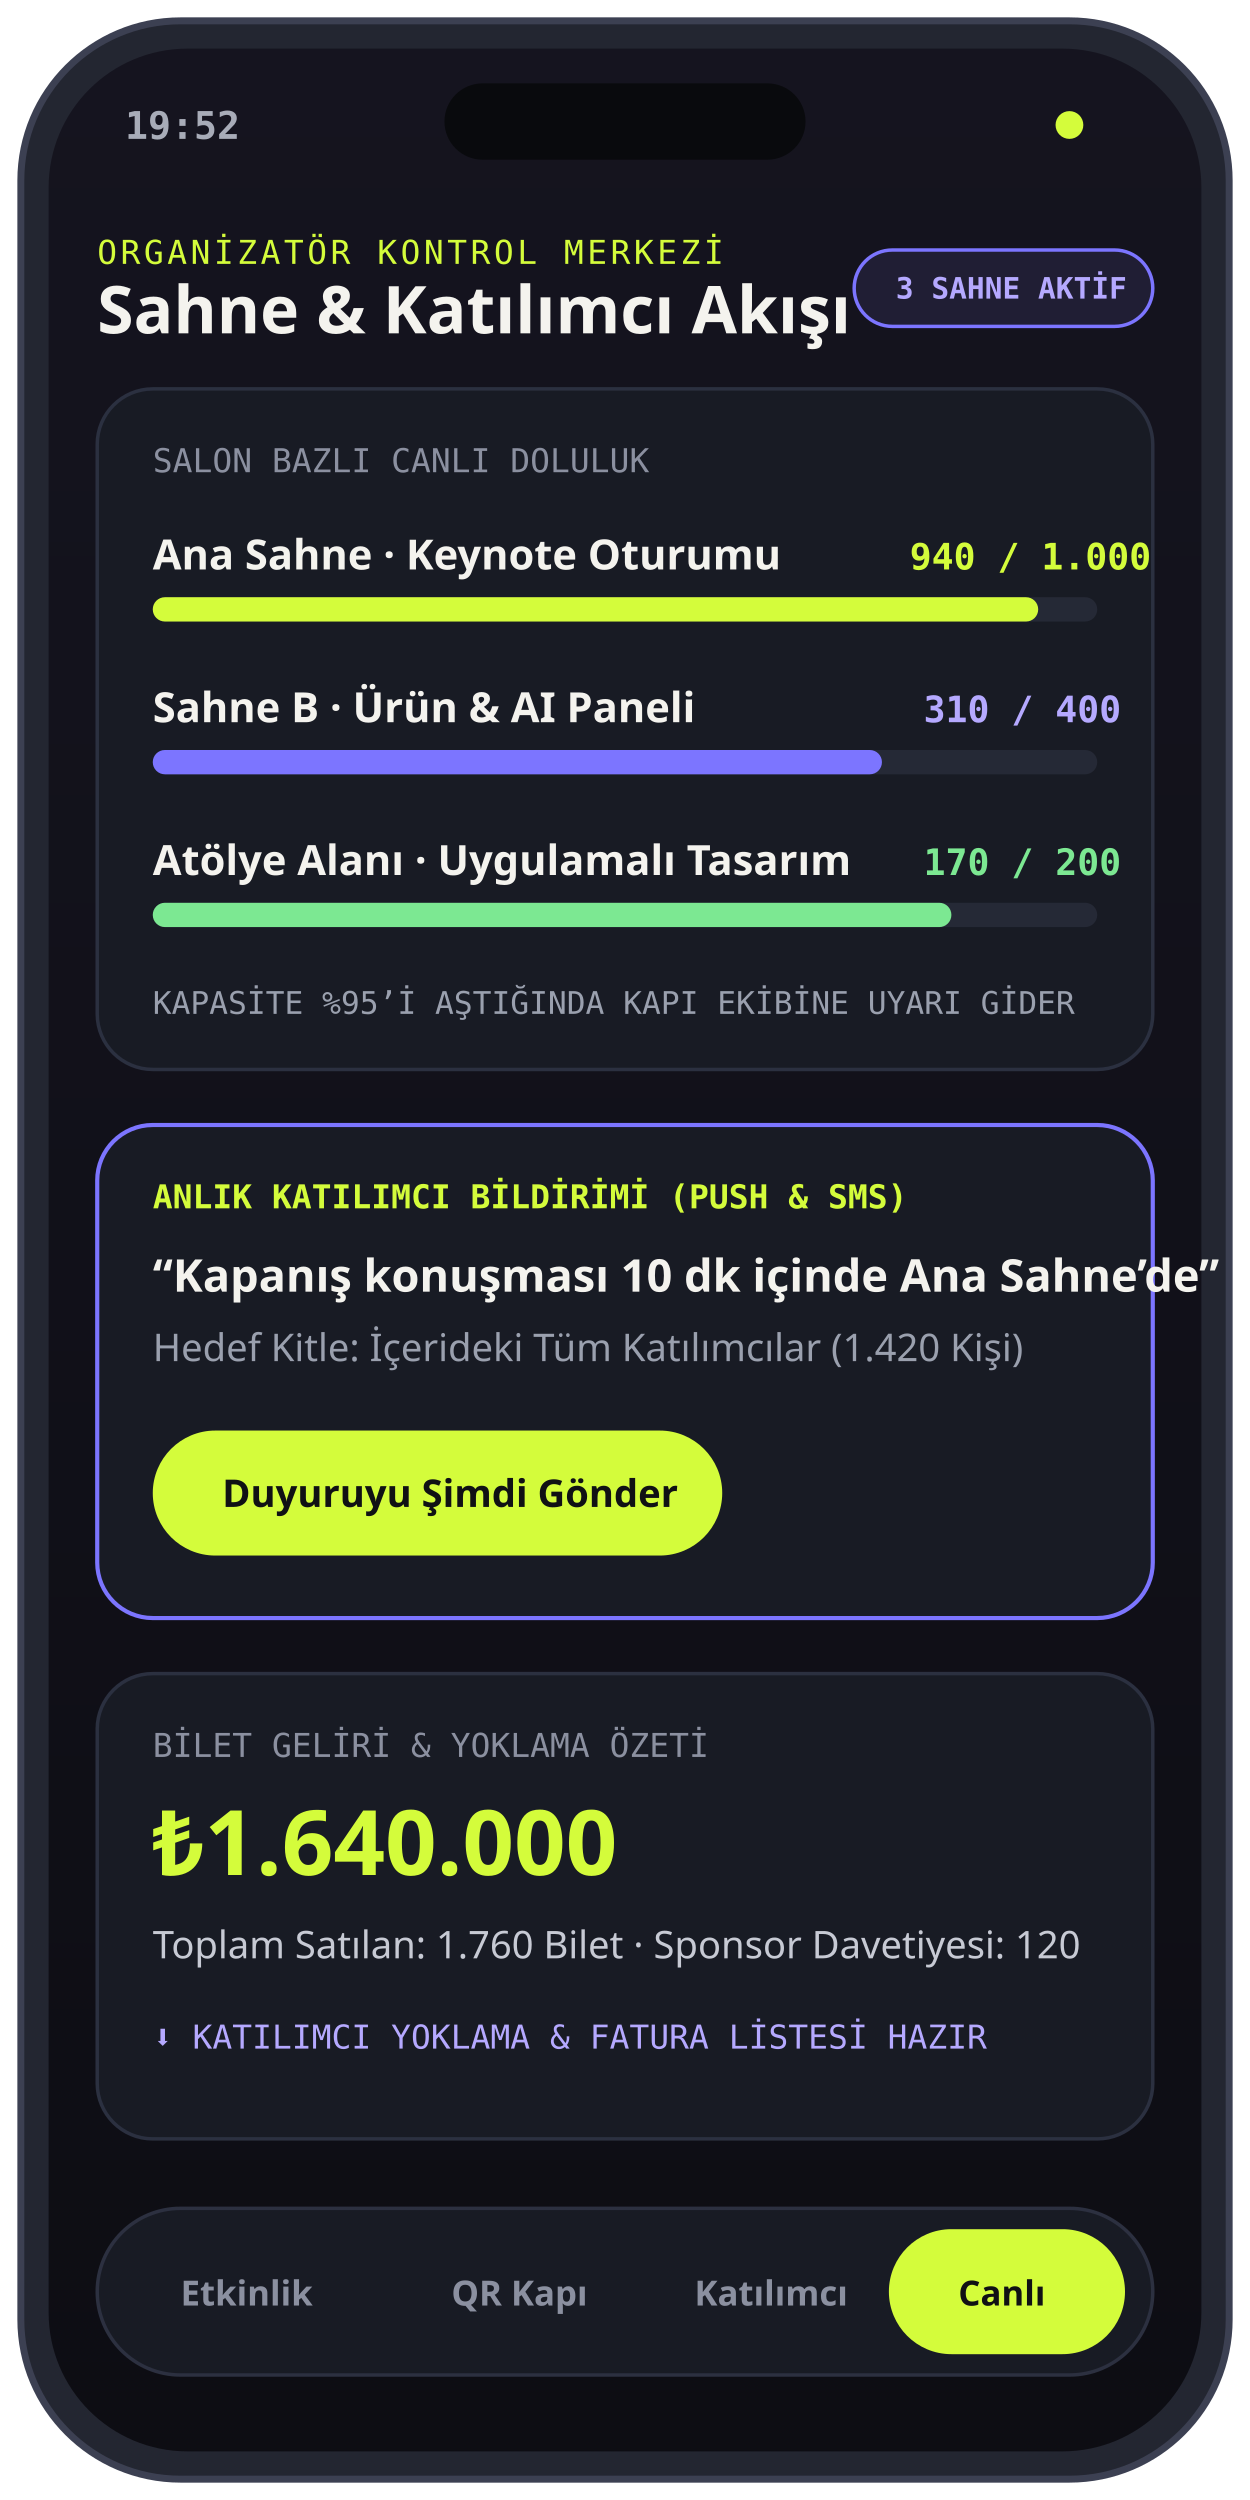
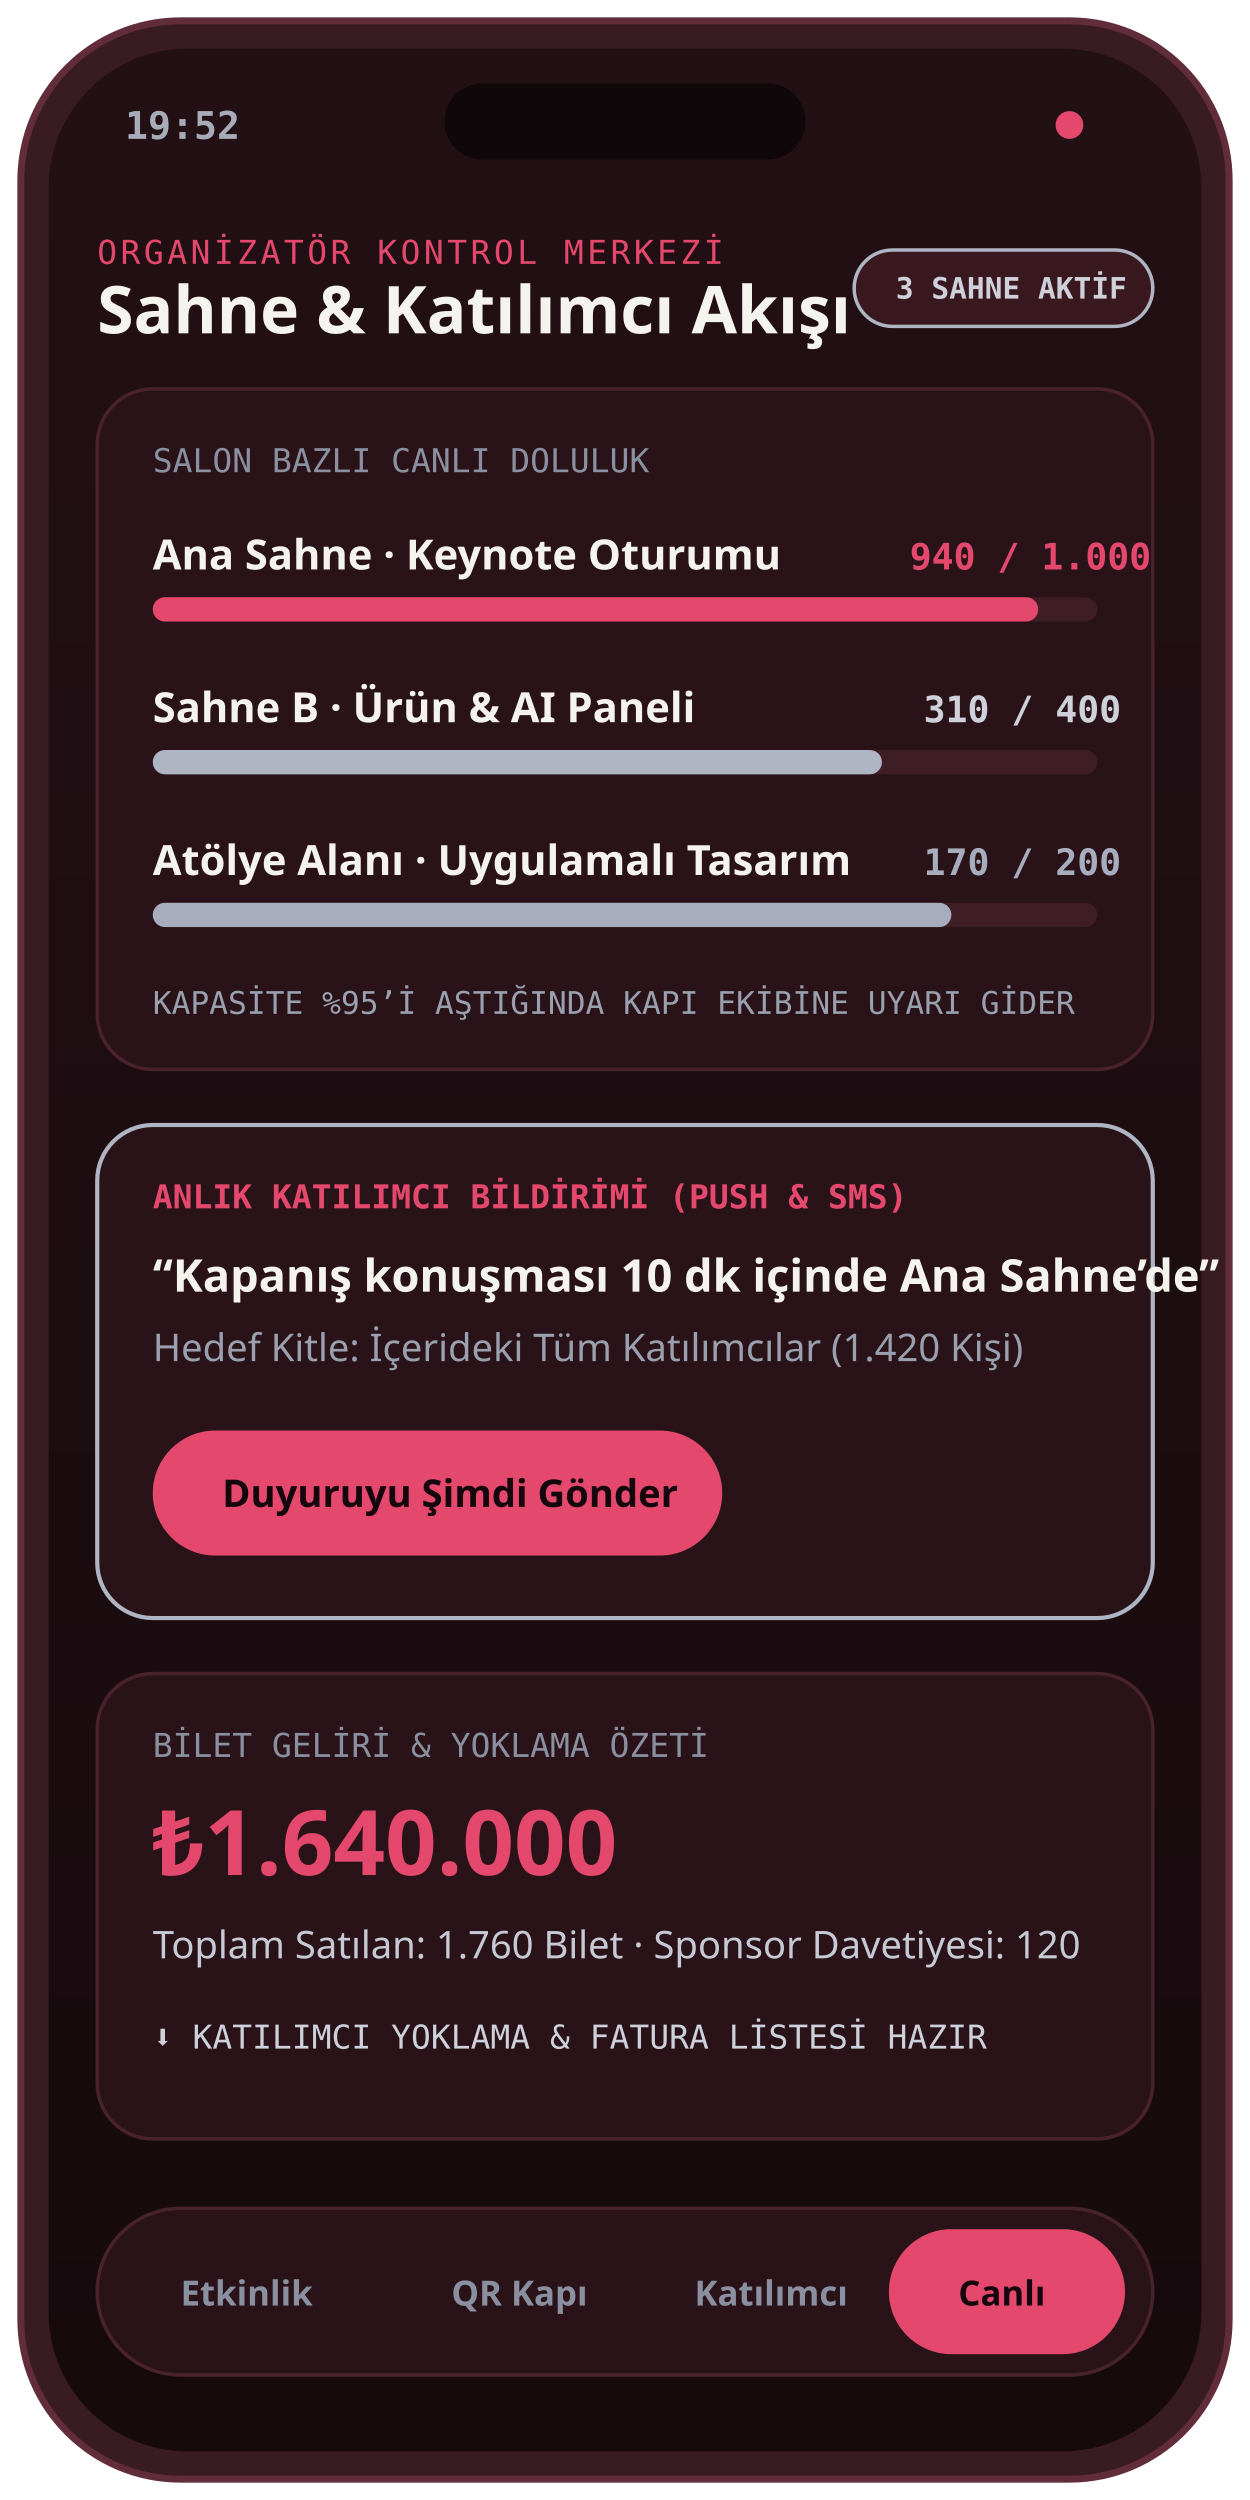
<svg xmlns="http://www.w3.org/2000/svg" viewBox="0 0 360 720" role="img" aria-label="Eventify canlı katılımcı yoğunluğu ve sahne yönetim ekranı">
  <defs>
    <linearGradient id="evBg3" x1="0" y1="0" x2="0" y2="1">
-       <stop offset="0%" stop-color="#15141f" />
-       <stop offset="100%" stop-color="#0d0d13" />
+       <stop offset="0%" stop-color="#231015" />
+       <stop offset="100%" stop-color="#160a0d" />
    </linearGradient>
  </defs>
-   <rect x="6" y="6" width="348" height="708" rx="46" fill="#232631" stroke="#3c4052" stroke-width="2" />
+   <rect x="6" y="6" width="348" height="708" rx="46" fill="#391b22" stroke="#612d3a" stroke-width="2" />
  <rect x="14" y="14" width="332" height="692" rx="40" fill="url(#evBg3)" />
-   <rect x="128" y="24" width="104" height="22" rx="11" fill="#090a0d" />
+   <rect x="128" y="24" width="104" height="22" rx="11" fill="#0f0709" />
  <text x="36" y="40" fill="#a8acb8" font-family="monospace" font-size="11" font-weight="700">19:52</text>
-   <circle cx="308" cy="36" r="4" fill="#d4fc3b" />
+   <circle cx="308" cy="36" r="4" fill="#e5486d" />
  <g transform="translate(28, 64)">
-     <text x="0" y="12" fill="#d4fc3b" font-family="monospace" font-size="9.5" letter-spacing="1">ORGANİZATÖR KONTROL MERKEZİ</text>
+     <text x="0" y="12" fill="#e5486d" font-family="monospace" font-size="9.5" letter-spacing="1">ORGANİZATÖR KONTROL MERKEZİ</text>
    <text x="0" y="32" fill="#f4f3ee" font-family="sans-serif" font-size="19" font-weight="800">Sahne &amp; Katılımcı Akışı</text>
-     <rect x="218" y="8" width="86" height="22" rx="11" fill="#201e34" stroke="#7c75ff" />
-     <text x="230" y="22" fill="#b5a9ff" font-family="monospace" font-size="8.5" font-weight="700">3 SAHNE AKTİF</text>
+     <rect x="218" y="8" width="86" height="22" rx="11" fill="#3a1820" stroke="#b0b5c4" />
+     <text x="230" y="22" fill="#ced1da" font-family="monospace" font-size="8.5" font-weight="700">3 SAHNE AKTİF</text>
  </g>
  <g transform="translate(28, 112)">
-     <rect width="304" height="196" rx="16" fill="#181b24" stroke="#2b3040" />
+     <rect width="304" height="196" rx="16" fill="#291319" stroke="#49222c" />
    <text x="16" y="24" fill="#8b90a0" font-family="monospace" font-size="9.5">SALON BAZLI CANLI DOLULUK</text>
    <text x="16" y="52" fill="#f4f3ee" font-family="sans-serif" font-size="12" font-weight="700">Ana Sahne · Keynote Oturumu</text>
-     <text x="234" y="52" fill="#d4fc3b" font-family="monospace" font-size="10.5" font-weight="700">940 / 1.000</text>
-     <rect x="16" y="60" width="272" height="7" rx="3.5" fill="#252936" />
-     <rect x="16" y="60" width="255" height="7" rx="3.5" fill="#d4fc3b" />
+     <text x="234" y="52" fill="#e5486d" font-family="monospace" font-size="10.5" font-weight="700">940 / 1.000</text>
+     <rect x="16" y="60" width="272" height="7" rx="3.5" fill="#3e1d25" />
+     <rect x="16" y="60" width="255" height="7" rx="3.5" fill="#e5486d" />
    <text x="16" y="96" fill="#f4f3ee" font-family="sans-serif" font-size="12" font-weight="700">Sahne B · Ürün &amp; AI Paneli</text>
-     <text x="238" y="96" fill="#b5a9ff" font-family="monospace" font-size="10.5" font-weight="700">310 / 400</text>
-     <rect x="16" y="104" width="272" height="7" rx="3.5" fill="#252936" />
-     <rect x="16" y="104" width="210" height="7" rx="3.5" fill="#7c75ff" />
+     <text x="238" y="96" fill="#ced1da" font-family="monospace" font-size="10.5" font-weight="700">310 / 400</text>
+     <rect x="16" y="104" width="272" height="7" rx="3.5" fill="#3e1d25" />
+     <rect x="16" y="104" width="210" height="7" rx="3.5" fill="#b0b5c4" />
    <text x="16" y="140" fill="#f4f3ee" font-family="sans-serif" font-size="12" font-weight="700">Atölye Alanı · Uygulamalı Tasarım</text>
-     <text x="238" y="140" fill="#7ce892" font-family="monospace" font-size="10.5" font-weight="700">170 / 200</text>
-     <rect x="16" y="148" width="272" height="7" rx="3.5" fill="#252936" />
-     <rect x="16" y="148" width="230" height="7" rx="3.5" fill="#7ce892" />
+     <text x="238" y="140" fill="#a7adbd" font-family="monospace" font-size="10.5" font-weight="700">170 / 200</text>
+     <rect x="16" y="148" width="272" height="7" rx="3.5" fill="#3e1d25" />
+     <rect x="16" y="148" width="230" height="7" rx="3.5" fill="#a7adbd" />
    <text x="16" y="180" fill="#9aa0ae" font-family="monospace" font-size="9">KAPASİTE %95’İ AŞTIĞINDA KAPI EKİBİNE UYARI GİDER</text>
  </g>
  <g transform="translate(28, 324)">
-     <rect width="304" height="142" rx="16" fill="#181b24" stroke="#7c75ff" stroke-width="1.2" />
-     <text x="16" y="24" fill="#d4fc3b" font-family="monospace" font-size="9.5" font-weight="700">ANLIK KATILIMCI BİLDİRİMİ (PUSH &amp; SMS)</text>
+     <rect width="304" height="142" rx="16" fill="#291319" stroke="#b0b5c4" stroke-width="1.2" />
+     <text x="16" y="24" fill="#e5486d" font-family="monospace" font-size="9.5" font-weight="700">ANLIK KATILIMCI BİLDİRİMİ (PUSH &amp; SMS)</text>
    <text x="16" y="48" fill="#f4f3ee" font-family="sans-serif" font-size="13" font-weight="700">“Kapanış konuşması 10 dk içinde Ana Sahne’de”</text>
    <text x="16" y="68" fill="#9aa0ae" font-family="sans-serif" font-size="11">Hedef Kitle: İçerideki Tüm Katılımcılar (1.420 Kişi)</text>
-     <rect x="16" y="88" width="164" height="36" rx="18" fill="#d4fc3b" />
-     <text x="36" y="110" fill="#101114" font-family="sans-serif" font-size="11" font-weight="800">Duyuruyu Şimdi Gönder</text>
+     <rect x="16" y="88" width="164" height="36" rx="18" fill="#e5486d" />
+     <text x="36" y="110" fill="#14060c" font-family="sans-serif" font-size="11" font-weight="800">Duyuruyu Şimdi Gönder</text>
  </g>
  <g transform="translate(28, 482)">
-     <rect width="304" height="134" rx="16" fill="#181b24" stroke="#2b3040" />
+     <rect width="304" height="134" rx="16" fill="#291319" stroke="#49222c" />
    <text x="16" y="24" fill="#8b90a0" font-family="monospace" font-size="9.5">BİLET GELİRİ &amp; YOKLAMA ÖZETİ</text>
-     <text x="16" y="58" fill="#d4fc3b" font-family="sans-serif" font-size="26" font-weight="800">₺1.640.000</text>
+     <text x="16" y="58" fill="#e5486d" font-family="sans-serif" font-size="26" font-weight="800">₺1.640.000</text>
    <text x="16" y="82" fill="#c7cad4" font-family="sans-serif" font-size="11">Toplam Satılan: 1.760 Bilet  ·  Sponsor Davetiyesi: 120</text>
-     <text x="16" y="108" fill="#b5a9ff" font-family="monospace" font-size="9.5">⬇ KATILIMCI YOKLAMA &amp; FATURA LİSTESİ HAZIR</text>
+     <text x="16" y="108" fill="#ced1da" font-family="monospace" font-size="9.5">⬇ KATILIMCI YOKLAMA &amp; FATURA LİSTESİ HAZIR</text>
  </g>
  <g transform="translate(28, 636)">
-     <rect width="304" height="48" rx="24" fill="#181b24" stroke="#2c3040" />
+     <rect width="304" height="48" rx="24" fill="#291319" stroke="#49232c" />
    <text x="24" y="28" fill="#8b90a0" font-family="sans-serif" font-size="10" font-weight="600">Etkinlik</text>
    <text x="102" y="28" fill="#8b90a0" font-family="sans-serif" font-size="10" font-weight="600">QR Kapı</text>
    <text x="172" y="28" fill="#8b90a0" font-family="sans-serif" font-size="10" font-weight="600">Katılımcı</text>
-     <rect x="228" y="6" width="68" height="36" rx="18" fill="#d4fc3b" />
-     <text x="248" y="28" fill="#101114" font-family="sans-serif" font-size="10" font-weight="800">Canlı</text>
+     <rect x="228" y="6" width="68" height="36" rx="18" fill="#e5486d" />
+     <text x="248" y="28" fill="#14060c" font-family="sans-serif" font-size="10" font-weight="800">Canlı</text>
  </g>
</svg>
